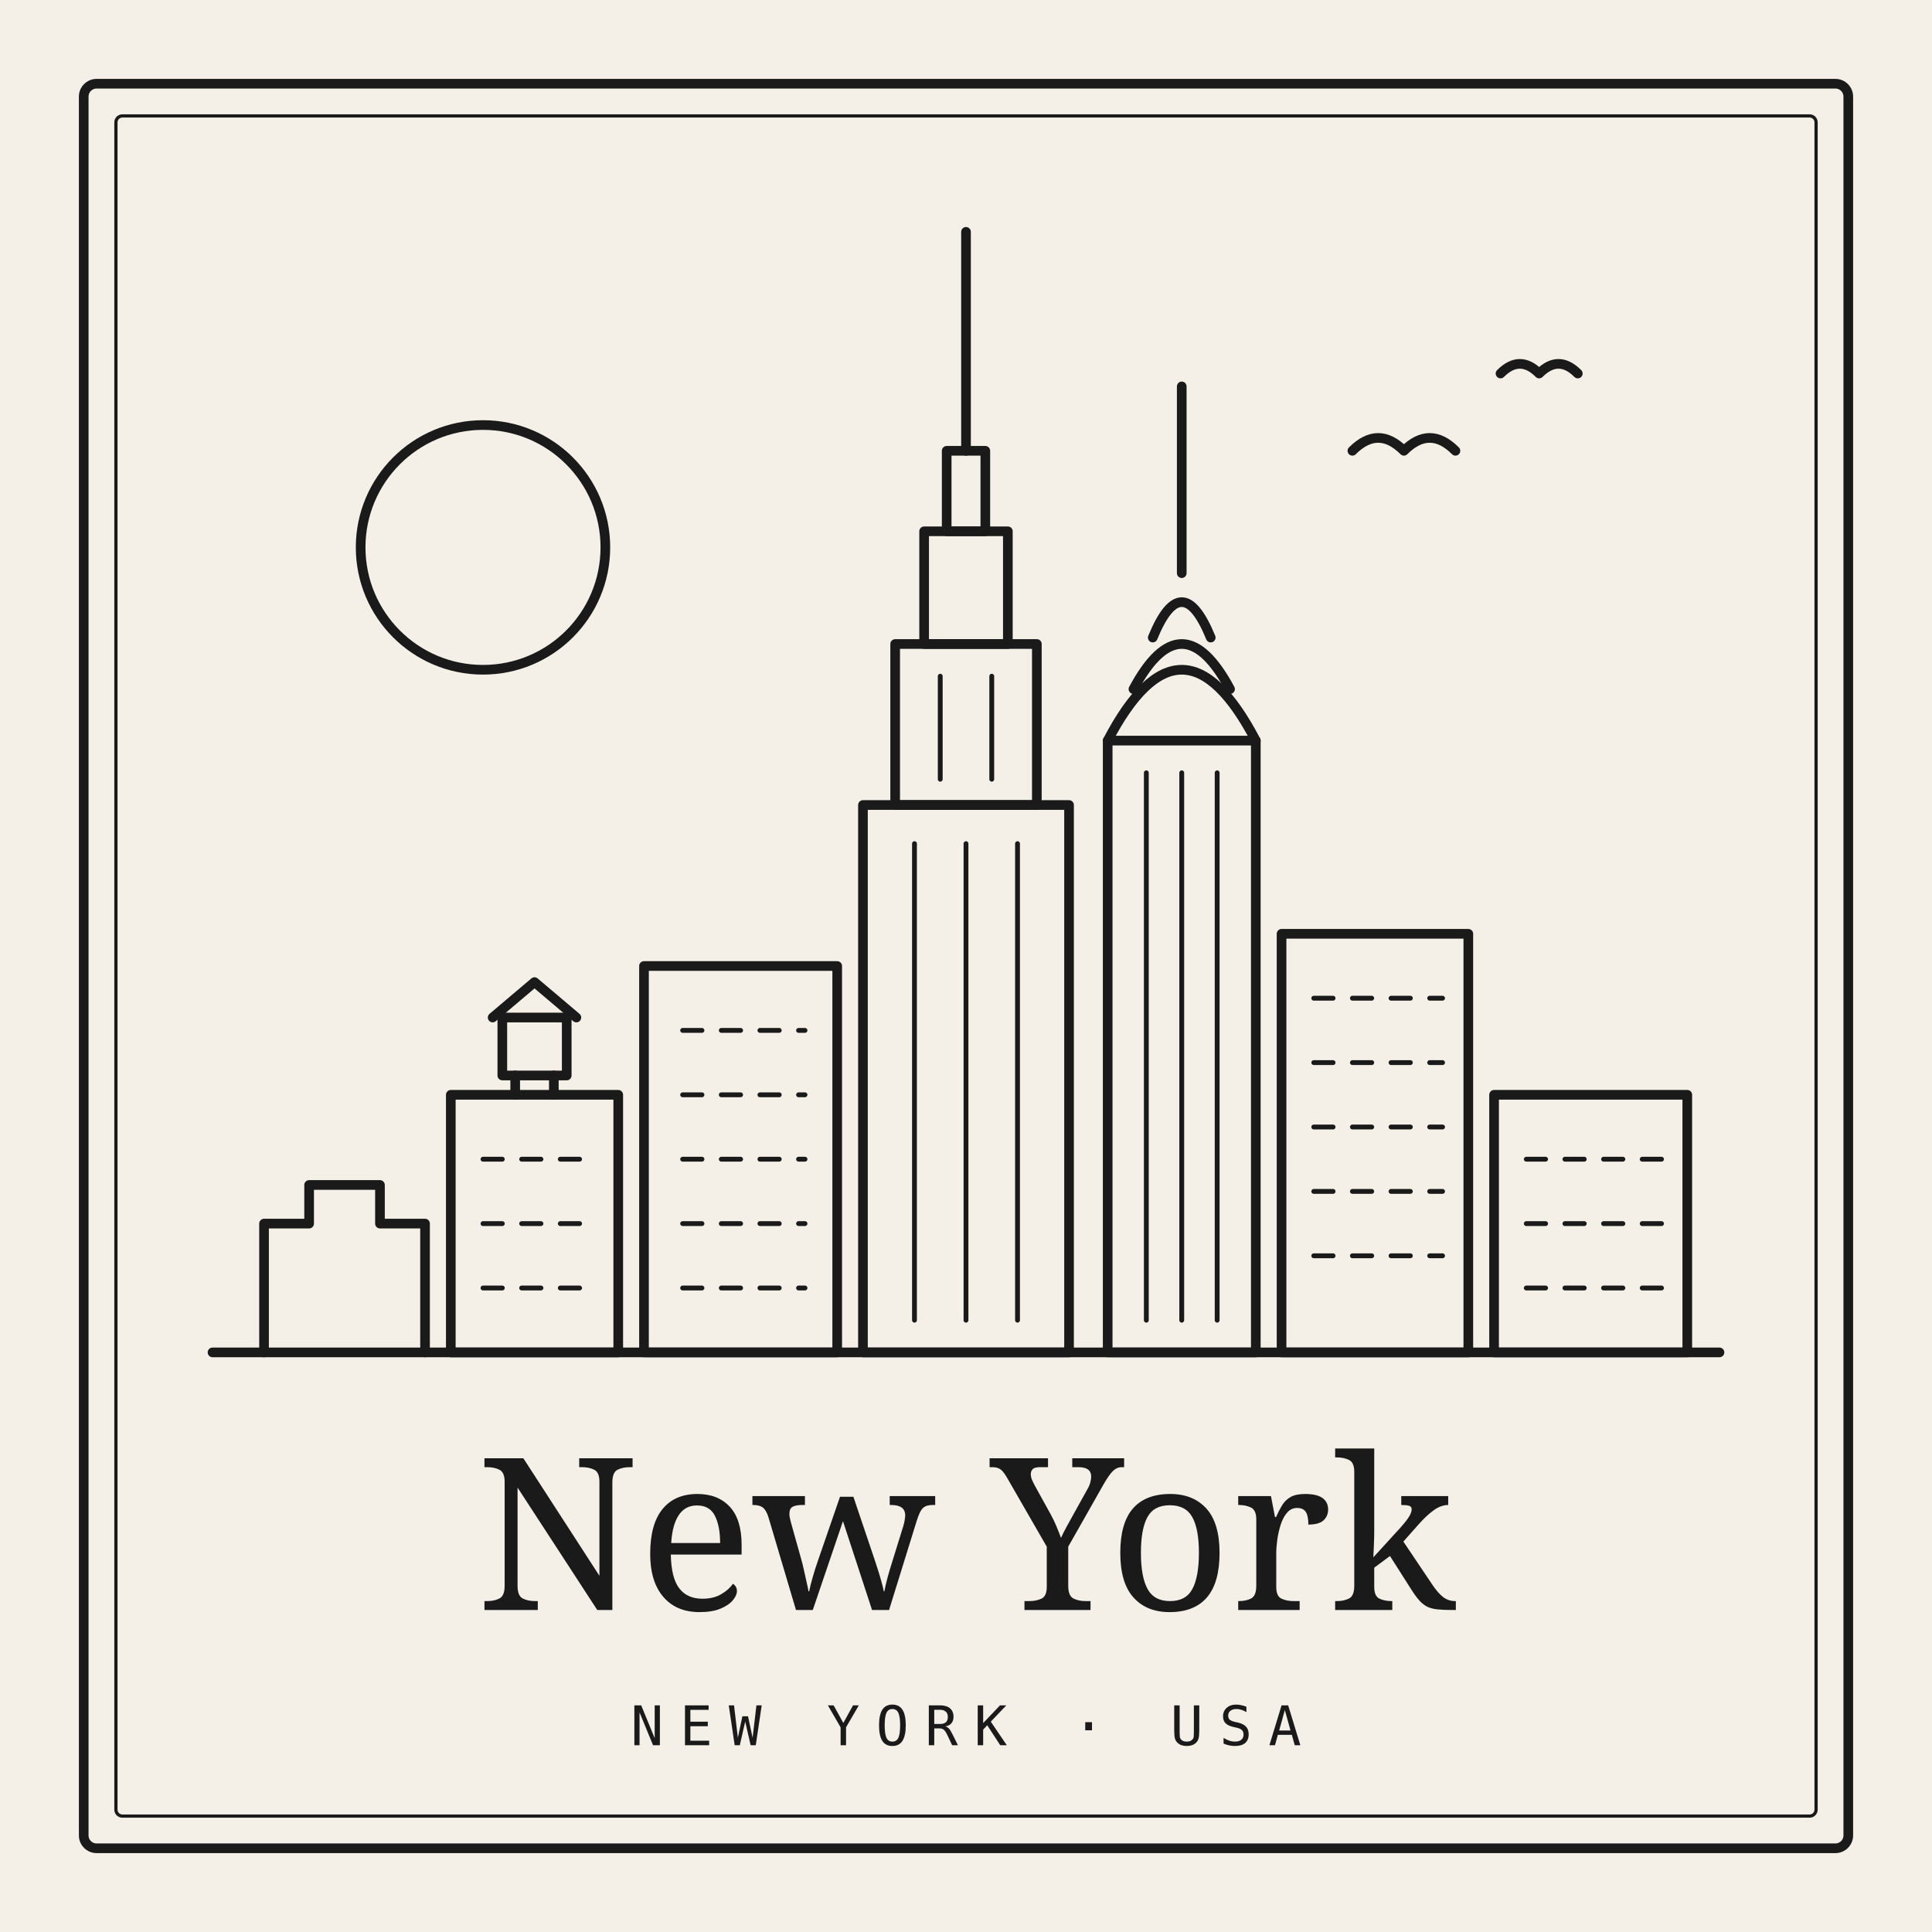
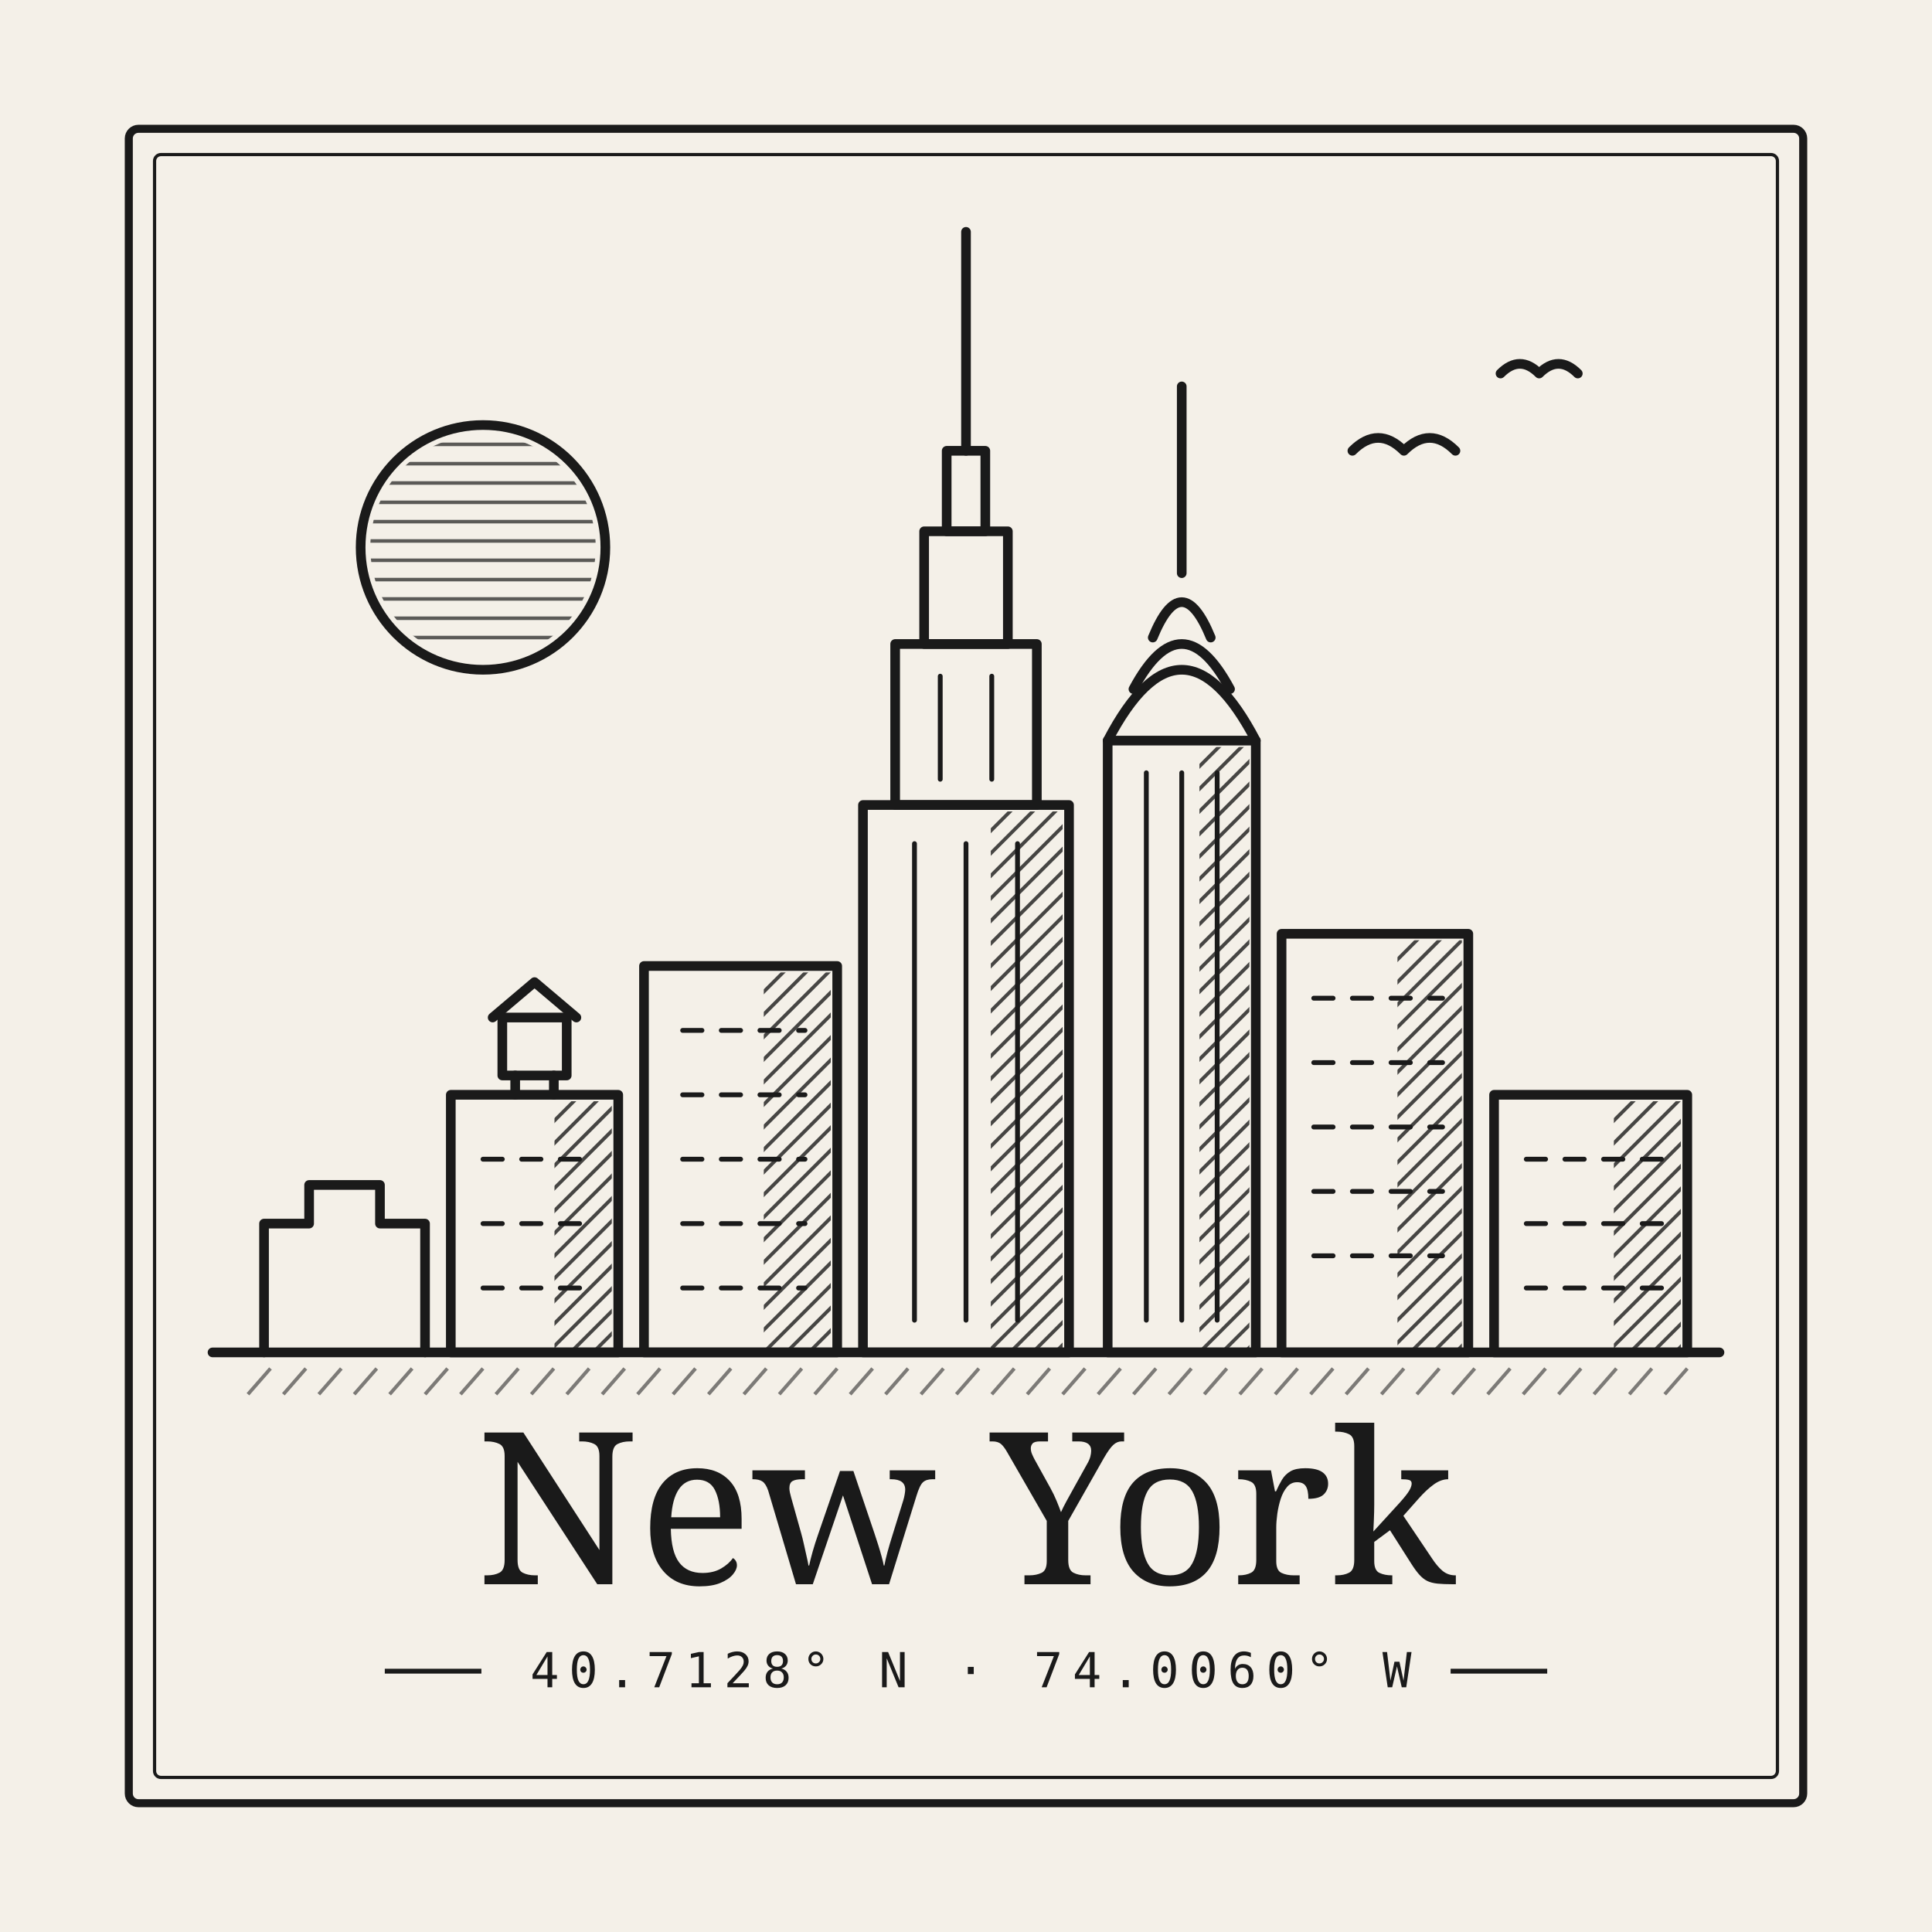
<svg xmlns="http://www.w3.org/2000/svg" viewBox="0 0 600 600">
  <rect width="600" height="600" fill="#F4F0E8" />
-   <rect x="26" y="26" width="548" height="548" rx="4" fill="none" stroke="#1A1A1A" stroke-width="3" />
-   <rect x="36" y="36" width="528" height="528" rx="2" fill="none" stroke="#1A1A1A" stroke-width="1" />
+   <rect x="40" y="40" width="520" height="520" rx="3" fill="none" stroke="#1A1A1A" stroke-width="2.5" />
+   <rect x="48" y="48" width="504" height="504" rx="2" fill="none" stroke="#1A1A1A" stroke-width="1" />
+   <clipPath id="new-york-h0">
+     <rect x="307.7" y="252.0" width="22.3" height="168.0" />
+   </clipPath>
+   <g clip-path="url(#new-york-h0)" stroke="#1A1A1A" stroke-width="1.1" opacity="0.8">
+     <line x1="127.7" y1="424.0" x2="305.7" y2="246.0" />
+     <line x1="134.7" y1="424.0" x2="312.7" y2="246.0" />
+     <line x1="141.7" y1="424.0" x2="319.7" y2="246.0" />
+     <line x1="148.7" y1="424.0" x2="326.7" y2="246.0" />
+     <line x1="155.7" y1="424.0" x2="333.7" y2="246.0" />
+     <line x1="162.7" y1="424.0" x2="340.7" y2="246.0" />
+     <line x1="169.7" y1="424.0" x2="347.7" y2="246.0" />
+     <line x1="176.7" y1="424.0" x2="354.7" y2="246.0" />
+     <line x1="183.7" y1="424.0" x2="361.7" y2="246.0" />
+     <line x1="190.7" y1="424.0" x2="368.7" y2="246.0" />
+     <line x1="197.7" y1="424.0" x2="375.7" y2="246.0" />
+     <line x1="204.7" y1="424.0" x2="382.7" y2="246.0" />
+     <line x1="211.7" y1="424.0" x2="389.7" y2="246.0" />
+     <line x1="218.7" y1="424.0" x2="396.7" y2="246.0" />
+     <line x1="225.7" y1="424.0" x2="403.7" y2="246.0" />
+     <line x1="232.7" y1="424.0" x2="410.7" y2="246.0" />
+     <line x1="239.7" y1="424.0" x2="417.7" y2="246.0" />
+     <line x1="246.7" y1="424.0" x2="424.7" y2="246.0" />
+     <line x1="253.7" y1="424.0" x2="431.7" y2="246.0" />
+     <line x1="260.7" y1="424.0" x2="438.7" y2="246.0" />
+     <line x1="267.7" y1="424.0" x2="445.7" y2="246.0" />
+     <line x1="274.7" y1="424.0" x2="452.7" y2="246.0" />
+     <line x1="281.7" y1="424.0" x2="459.7" y2="246.0" />
+     <line x1="288.7" y1="424.0" x2="466.7" y2="246.0" />
+     <line x1="295.7" y1="424.0" x2="473.7" y2="246.0" />
+     <line x1="302.7" y1="424.0" x2="480.7" y2="246.0" />
+     <line x1="309.7" y1="424.0" x2="487.7" y2="246.0" />
+     <line x1="316.7" y1="424.0" x2="494.7" y2="246.0" />
+     <line x1="323.7" y1="424.0" x2="501.7" y2="246.0" />
+     <line x1="330.7" y1="424.0" x2="508.7" y2="246.0" />
+     <line x1="337.7" y1="424.0" x2="515.7" y2="246.0" />
+   </g>
+   <clipPath id="new-york-h4">
+     <rect x="237.2" y="302.0" width="20.8" height="118.0" />
+   </clipPath>
+   <g clip-path="url(#new-york-h4)" stroke="#1A1A1A" stroke-width="1.1" opacity="0.8">
+     <line x1="107.2" y1="424.0" x2="235.2" y2="296.0" />
+     <line x1="114.2" y1="424.0" x2="242.2" y2="296.0" />
+     <line x1="121.2" y1="424.0" x2="249.2" y2="296.0" />
+     <line x1="128.2" y1="424.0" x2="256.2" y2="296.0" />
+     <line x1="135.2" y1="424.0" x2="263.2" y2="296.0" />
+     <line x1="142.2" y1="424.0" x2="270.2" y2="296.0" />
+     <line x1="149.2" y1="424.0" x2="277.2" y2="296.0" />
+     <line x1="156.2" y1="424.0" x2="284.2" y2="296.0" />
+     <line x1="163.2" y1="424.0" x2="291.2" y2="296.0" />
+     <line x1="170.2" y1="424.0" x2="298.2" y2="296.0" />
+     <line x1="177.2" y1="424.0" x2="305.2" y2="296.0" />
+     <line x1="184.2" y1="424.0" x2="312.2" y2="296.0" />
+     <line x1="191.2" y1="424.0" x2="319.2" y2="296.0" />
+     <line x1="198.2" y1="424.0" x2="326.2" y2="296.0" />
+     <line x1="205.2" y1="424.0" x2="333.2" y2="296.0" />
+     <line x1="212.2" y1="424.0" x2="340.2" y2="296.0" />
+     <line x1="219.2" y1="424.0" x2="347.2" y2="296.0" />
+     <line x1="226.2" y1="424.0" x2="354.2" y2="296.0" />
+     <line x1="233.2" y1="424.0" x2="361.2" y2="296.0" />
+     <line x1="240.2" y1="424.0" x2="368.2" y2="296.0" />
+     <line x1="247.2" y1="424.0" x2="375.2" y2="296.0" />
+     <line x1="254.2" y1="424.0" x2="382.2" y2="296.0" />
+     <line x1="261.2" y1="424.0" x2="389.2" y2="296.0" />
+     <line x1="268.2" y1="424.0" x2="396.2" y2="296.0" />
+   </g>
+   <clipPath id="new-york-h5">
+     <rect x="172.2" y="342.0" width="17.8" height="78.0" />
+   </clipPath>
+   <g clip-path="url(#new-york-h5)" stroke="#1A1A1A" stroke-width="1.1" opacity="0.8">
+     <line x1="82.2" y1="424.0" x2="170.2" y2="336.0" />
+     <line x1="89.2" y1="424.0" x2="177.2" y2="336.0" />
+     <line x1="96.2" y1="424.0" x2="184.2" y2="336.0" />
+     <line x1="103.2" y1="424.0" x2="191.2" y2="336.0" />
+     <line x1="110.2" y1="424.0" x2="198.2" y2="336.0" />
+     <line x1="117.2" y1="424.0" x2="205.2" y2="336.0" />
+     <line x1="124.2" y1="424.0" x2="212.2" y2="336.0" />
+     <line x1="131.2" y1="424.0" x2="219.2" y2="336.0" />
+     <line x1="138.2" y1="424.0" x2="226.2" y2="336.0" />
+     <line x1="145.2" y1="424.0" x2="233.2" y2="336.0" />
+     <line x1="152.2" y1="424.0" x2="240.2" y2="336.0" />
+     <line x1="159.2" y1="424.0" x2="247.2" y2="336.0" />
+     <line x1="166.2" y1="424.0" x2="254.2" y2="336.0" />
+     <line x1="173.2" y1="424.0" x2="261.2" y2="336.0" />
+     <line x1="180.2" y1="424.0" x2="268.2" y2="336.0" />
+     <line x1="187.2" y1="424.0" x2="275.2" y2="336.0" />
+     <line x1="194.2" y1="424.0" x2="282.2" y2="336.0" />
+   </g>
+   <clipPath id="new-york-h7">
+     <rect x="372.5" y="232.0" width="15.5" height="188.0" />
+   </clipPath>
+   <g clip-path="url(#new-york-h7)" stroke="#1A1A1A" stroke-width="1.1" opacity="0.8">
+     <line x1="172.5" y1="424.0" x2="370.5" y2="226.0" />
+     <line x1="179.5" y1="424.0" x2="377.5" y2="226.0" />
+     <line x1="186.5" y1="424.0" x2="384.5" y2="226.0" />
+     <line x1="193.5" y1="424.0" x2="391.5" y2="226.0" />
+     <line x1="200.5" y1="424.0" x2="398.5" y2="226.0" />
+     <line x1="207.5" y1="424.0" x2="405.5" y2="226.0" />
+     <line x1="214.5" y1="424.0" x2="412.5" y2="226.0" />
+     <line x1="221.5" y1="424.0" x2="419.5" y2="226.0" />
+     <line x1="228.5" y1="424.0" x2="426.5" y2="226.0" />
+     <line x1="235.5" y1="424.0" x2="433.5" y2="226.0" />
+     <line x1="242.5" y1="424.0" x2="440.5" y2="226.0" />
+     <line x1="249.5" y1="424.0" x2="447.5" y2="226.0" />
+     <line x1="256.5" y1="424.0" x2="454.5" y2="226.0" />
+     <line x1="263.5" y1="424.0" x2="461.5" y2="226.0" />
+     <line x1="270.5" y1="424.0" x2="468.5" y2="226.0" />
+     <line x1="277.5" y1="424.0" x2="475.5" y2="226.0" />
+     <line x1="284.5" y1="424.0" x2="482.5" y2="226.0" />
+     <line x1="291.5" y1="424.0" x2="489.5" y2="226.0" />
+     <line x1="298.5" y1="424.0" x2="496.5" y2="226.0" />
+     <line x1="305.5" y1="424.0" x2="503.5" y2="226.0" />
+     <line x1="312.5" y1="424.0" x2="510.5" y2="226.0" />
+     <line x1="319.5" y1="424.0" x2="517.5" y2="226.0" />
+     <line x1="326.5" y1="424.0" x2="524.5" y2="226.0" />
+     <line x1="333.5" y1="424.0" x2="531.5" y2="226.0" />
+     <line x1="340.5" y1="424.0" x2="538.5" y2="226.0" />
+     <line x1="347.5" y1="424.0" x2="545.5" y2="226.0" />
+     <line x1="354.5" y1="424.0" x2="552.5" y2="226.0" />
+     <line x1="361.5" y1="424.0" x2="559.5" y2="226.0" />
+     <line x1="368.5" y1="424.0" x2="566.5" y2="226.0" />
+     <line x1="375.5" y1="424.0" x2="573.5" y2="226.0" />
+     <line x1="382.5" y1="424.0" x2="580.5" y2="226.0" />
+     <line x1="389.5" y1="424.0" x2="587.5" y2="226.0" />
+     <line x1="396.5" y1="424.0" x2="594.5" y2="226.0" />
+   </g>
+   <clipPath id="new-york-h8">
+     <rect x="434.0" y="292.0" width="20.0" height="128.0" />
+   </clipPath>
+   <g clip-path="url(#new-york-h8)" stroke="#1A1A1A" stroke-width="1.1" opacity="0.8">
+     <line x1="294.0" y1="424.0" x2="432.0" y2="286.0" />
+     <line x1="301.0" y1="424.0" x2="439.0" y2="286.0" />
+     <line x1="308.0" y1="424.0" x2="446.0" y2="286.0" />
+     <line x1="315.0" y1="424.0" x2="453.0" y2="286.0" />
+     <line x1="322.0" y1="424.0" x2="460.0" y2="286.0" />
+     <line x1="329.0" y1="424.0" x2="467.0" y2="286.0" />
+     <line x1="336.0" y1="424.0" x2="474.0" y2="286.0" />
+     <line x1="343.0" y1="424.0" x2="481.0" y2="286.0" />
+     <line x1="350.0" y1="424.0" x2="488.0" y2="286.0" />
+     <line x1="357.0" y1="424.0" x2="495.0" y2="286.0" />
+     <line x1="364.0" y1="424.0" x2="502.0" y2="286.0" />
+     <line x1="371.0" y1="424.0" x2="509.0" y2="286.0" />
+     <line x1="378.0" y1="424.0" x2="516.0" y2="286.0" />
+     <line x1="385.0" y1="424.0" x2="523.0" y2="286.0" />
+     <line x1="392.0" y1="424.0" x2="530.0" y2="286.0" />
+     <line x1="399.0" y1="424.0" x2="537.0" y2="286.0" />
+     <line x1="406.0" y1="424.0" x2="544.0" y2="286.0" />
+     <line x1="413.0" y1="424.0" x2="551.0" y2="286.0" />
+     <line x1="420.0" y1="424.0" x2="558.0" y2="286.0" />
+     <line x1="427.0" y1="424.0" x2="565.0" y2="286.0" />
+     <line x1="434.0" y1="424.0" x2="572.0" y2="286.0" />
+     <line x1="441.0" y1="424.0" x2="579.0" y2="286.0" />
+     <line x1="448.0" y1="424.0" x2="586.0" y2="286.0" />
+     <line x1="455.0" y1="424.0" x2="593.0" y2="286.0" />
+     <line x1="462.0" y1="424.0" x2="600.0" y2="286.0" />
+   </g>
+   <clipPath id="new-york-h9">
+     <rect x="501.2" y="342.0" width="20.8" height="78.0" />
+   </clipPath>
+   <g clip-path="url(#new-york-h9)" stroke="#1A1A1A" stroke-width="1.1" opacity="0.8">
+     <line x1="411.2" y1="424.0" x2="499.2" y2="336.0" />
+     <line x1="418.2" y1="424.0" x2="506.2" y2="336.0" />
+     <line x1="425.2" y1="424.0" x2="513.2" y2="336.0" />
+     <line x1="432.2" y1="424.0" x2="520.2" y2="336.0" />
+     <line x1="439.2" y1="424.0" x2="527.2" y2="336.0" />
+     <line x1="446.2" y1="424.0" x2="534.2" y2="336.0" />
+     <line x1="453.2" y1="424.0" x2="541.2" y2="336.0" />
+     <line x1="460.2" y1="424.0" x2="548.2" y2="336.0" />
+     <line x1="467.2" y1="424.0" x2="555.2" y2="336.0" />
+     <line x1="474.2" y1="424.0" x2="562.2" y2="336.0" />
+     <line x1="481.2" y1="424.0" x2="569.2" y2="336.0" />
+     <line x1="488.2" y1="424.0" x2="576.2" y2="336.0" />
+     <line x1="495.2" y1="424.0" x2="583.2" y2="336.0" />
+     <line x1="502.2" y1="424.0" x2="590.2" y2="336.0" />
+     <line x1="509.2" y1="424.0" x2="597.2" y2="336.0" />
+     <line x1="516.2" y1="424.0" x2="604.2" y2="336.0" />
+     <line x1="523.2" y1="424.0" x2="611.2" y2="336.0" />
+     <line x1="530.2" y1="424.0" x2="618.2" y2="336.0" />
+   </g>
+   <clipPath id="new-york-c0">
+     <circle cx="150.0" cy="170.0" r="35.0" />
+   </clipPath>
+   <g clip-path="url(#new-york-c0)" stroke="#1A1A1A" stroke-width="1.1" opacity="0.7">
+     <line x1="112.0" y1="138.0" x2="188.0" y2="138.0" />
+     <line x1="112.0" y1="144.0" x2="188.0" y2="144.0" />
+     <line x1="112.0" y1="150.0" x2="188.0" y2="150.0" />
+     <line x1="112.0" y1="156.0" x2="188.0" y2="156.0" />
+     <line x1="112.0" y1="162.0" x2="188.0" y2="162.0" />
+     <line x1="112.0" y1="168.0" x2="188.0" y2="168.0" />
+     <line x1="112.0" y1="174.0" x2="188.0" y2="174.0" />
+     <line x1="112.0" y1="180.0" x2="188.0" y2="180.0" />
+     <line x1="112.0" y1="186.0" x2="188.0" y2="186.0" />
+     <line x1="112.0" y1="192.0" x2="188.0" y2="192.0" />
+     <line x1="112.0" y1="198.0" x2="188.0" y2="198.0" />
+   </g>
  <g fill="none" stroke="#1A1A1A" stroke-width="3" stroke-linecap="round" stroke-linejoin="round">
    <circle cx="150" cy="170" r="38" />
    <path d="M 420 140 q 8 -8 16 0 q 8 -8 16 0" />
    <path d="M 466 116 q 6 -6 12 0 q 6 -6 12 0" />
    <rect x="268" y="250" width="64" height="170" />
    <rect x="278" y="200" width="44" height="50" />
    <rect x="287" y="165" width="26" height="35" />
    <rect x="294" y="140" width="12" height="25" />
    <line x1="300" y1="140" x2="300" y2="72" />
    <rect x="200" y="300" width="60" height="120" />
    <rect x="140" y="340" width="52" height="80" />
    <rect x="156" y="316" width="20" height="18" />
    <path d="M 153 316 L 166 305 L 179 316" />
    <line x1="160" y1="334" x2="160" y2="340" />
    <line x1="172" y1="334" x2="172" y2="340" />
    <path d="M 82 420 L 82 380 L 96 380 L 96 368 L 118 368 L 118 380 L 132 380 L 132 420" />
    <rect x="344" y="230" width="46" height="190" />
    <path d="M 344 230 Q 367 186 390 230" />
    <path d="M 352 214 Q 367 186 382 214" />
    <path d="M 358 198 Q 367 176 376 198" />
    <line x1="367" y1="178" x2="367" y2="120" />
    <rect x="398" y="290" width="58" height="130" />
    <rect x="464" y="340" width="60" height="80" />
  </g>
  <g stroke="#1A1A1A" stroke-width="1.5" stroke-linecap="round">
    <line x1="284" y1="262" x2="284" y2="410" />
    <line x1="300" y1="262" x2="300" y2="410" />
    <line x1="316" y1="262" x2="316" y2="410" />
    <line x1="292" y1="210" x2="292" y2="242" />
    <line x1="308" y1="210" x2="308" y2="242" />
    <line x1="356" y1="240" x2="356" y2="410" />
    <line x1="367" y1="240" x2="367" y2="410" />
    <line x1="378" y1="240" x2="378" y2="410" />
    <g stroke-dasharray="6 6">
      <line x1="212" y1="320" x2="250" y2="320" />
      <line x1="212" y1="340" x2="250" y2="340" />
      <line x1="212" y1="360" x2="250" y2="360" />
      <line x1="212" y1="380" x2="250" y2="380" />
      <line x1="212" y1="400" x2="250" y2="400" />
      <line x1="150" y1="360" x2="184" y2="360" />
      <line x1="150" y1="380" x2="184" y2="380" />
      <line x1="150" y1="400" x2="184" y2="400" />
      <line x1="408" y1="310" x2="448" y2="310" />
      <line x1="408" y1="330" x2="448" y2="330" />
      <line x1="408" y1="350" x2="448" y2="350" />
      <line x1="408" y1="370" x2="448" y2="370" />
      <line x1="408" y1="390" x2="448" y2="390" />
      <line x1="474" y1="360" x2="516" y2="360" />
      <line x1="474" y1="380" x2="516" y2="380" />
      <line x1="474" y1="400" x2="516" y2="400" />
    </g>
  </g>
  <line x1="66" y1="420" x2="534" y2="420" stroke="#1A1A1A" stroke-width="3" stroke-linecap="round" />
-   <text x="300" y="500" text-anchor="middle" font-family="'DM Serif Display', Georgia, serif" font-size="66" fill="#1A1A1A">New York</text>
-   <text x="300" y="542" text-anchor="middle" font-family="'DM Mono', monospace" font-weight="500" font-size="17" letter-spacing="5" fill="#1A1A1A">NEW YORK · USA</text>
+   <g stroke="#1A1A1A" stroke-width="1.1" opacity="0.55">
+     <line x1="84" y1="425" x2="77" y2="433" />
+     <line x1="95" y1="425" x2="88" y2="433" />
+     <line x1="106" y1="425" x2="99" y2="433" />
+     <line x1="117" y1="425" x2="110" y2="433" />
+     <line x1="128" y1="425" x2="121" y2="433" />
+     <line x1="139" y1="425" x2="132" y2="433" />
+     <line x1="150" y1="425" x2="143" y2="433" />
+     <line x1="161" y1="425" x2="154" y2="433" />
+     <line x1="172" y1="425" x2="165" y2="433" />
+     <line x1="183" y1="425" x2="176" y2="433" />
+     <line x1="194" y1="425" x2="187" y2="433" />
+     <line x1="205" y1="425" x2="198" y2="433" />
+     <line x1="216" y1="425" x2="209" y2="433" />
+     <line x1="227" y1="425" x2="220" y2="433" />
+     <line x1="238" y1="425" x2="231" y2="433" />
+     <line x1="249" y1="425" x2="242" y2="433" />
+     <line x1="260" y1="425" x2="253" y2="433" />
+     <line x1="271" y1="425" x2="264" y2="433" />
+     <line x1="282" y1="425" x2="275" y2="433" />
+     <line x1="293" y1="425" x2="286" y2="433" />
+     <line x1="304" y1="425" x2="297" y2="433" />
+     <line x1="315" y1="425" x2="308" y2="433" />
+     <line x1="326" y1="425" x2="319" y2="433" />
+     <line x1="337" y1="425" x2="330" y2="433" />
+     <line x1="348" y1="425" x2="341" y2="433" />
+     <line x1="359" y1="425" x2="352" y2="433" />
+     <line x1="370" y1="425" x2="363" y2="433" />
+     <line x1="381" y1="425" x2="374" y2="433" />
+     <line x1="392" y1="425" x2="385" y2="433" />
+     <line x1="403" y1="425" x2="396" y2="433" />
+     <line x1="414" y1="425" x2="407" y2="433" />
+     <line x1="425" y1="425" x2="418" y2="433" />
+     <line x1="436" y1="425" x2="429" y2="433" />
+     <line x1="447" y1="425" x2="440" y2="433" />
+     <line x1="458" y1="425" x2="451" y2="433" />
+     <line x1="469" y1="425" x2="462" y2="433" />
+     <line x1="480" y1="425" x2="473" y2="433" />
+     <line x1="491" y1="425" x2="484" y2="433" />
+     <line x1="502" y1="425" x2="495" y2="433" />
+     <line x1="513" y1="425" x2="506" y2="433" />
+     <line x1="524" y1="425" x2="517" y2="433" />
+   </g>
+   <text x="300" y="492" text-anchor="middle" font-family="'DM Serif Display', Georgia, serif" font-size="66" fill="#1A1A1A">New York</text>
+   <text x="301.5" y="524" text-anchor="middle" font-family="'DM Mono', ui-monospace, monospace" font-weight="500" font-size="15" letter-spacing="3" fill="#1A1A1A">40.7128° N · 74.0060° W</text>
+   <g stroke="#1A1A1A" stroke-width="1.5">
+     <line x1="119.5" y1="519" x2="149.5" y2="519" />
+     <line x1="450.5" y1="519" x2="480.5" y2="519" />
+   </g>
</svg>
